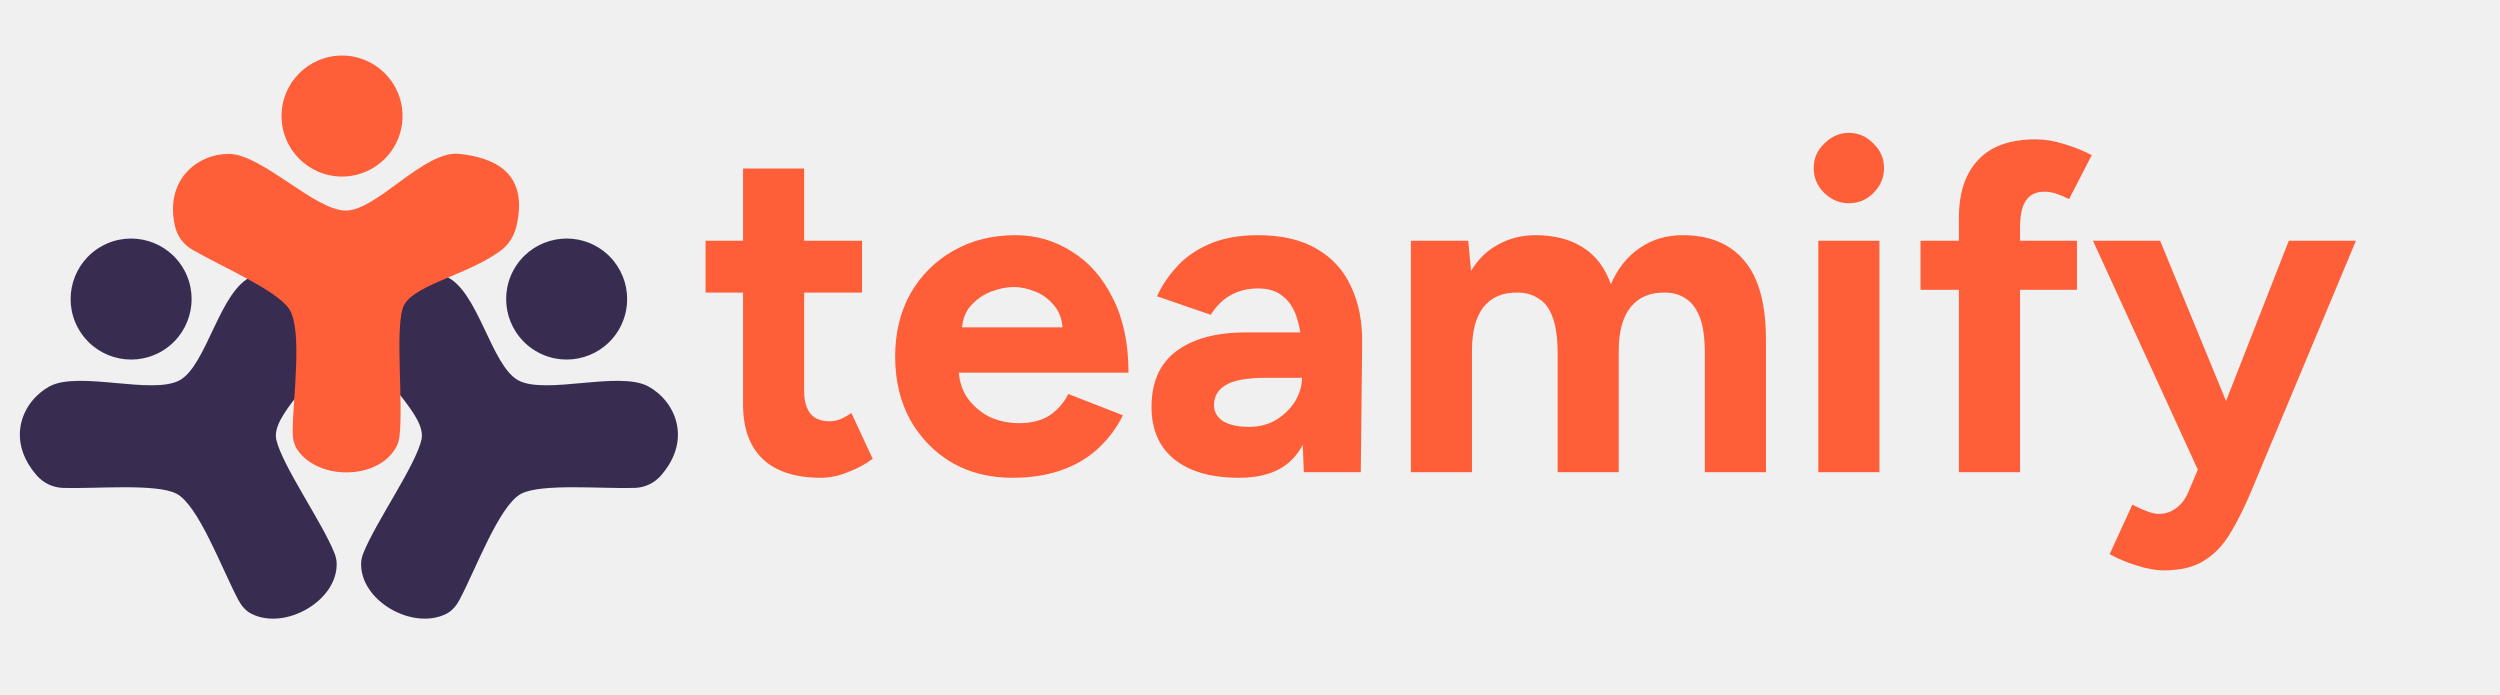
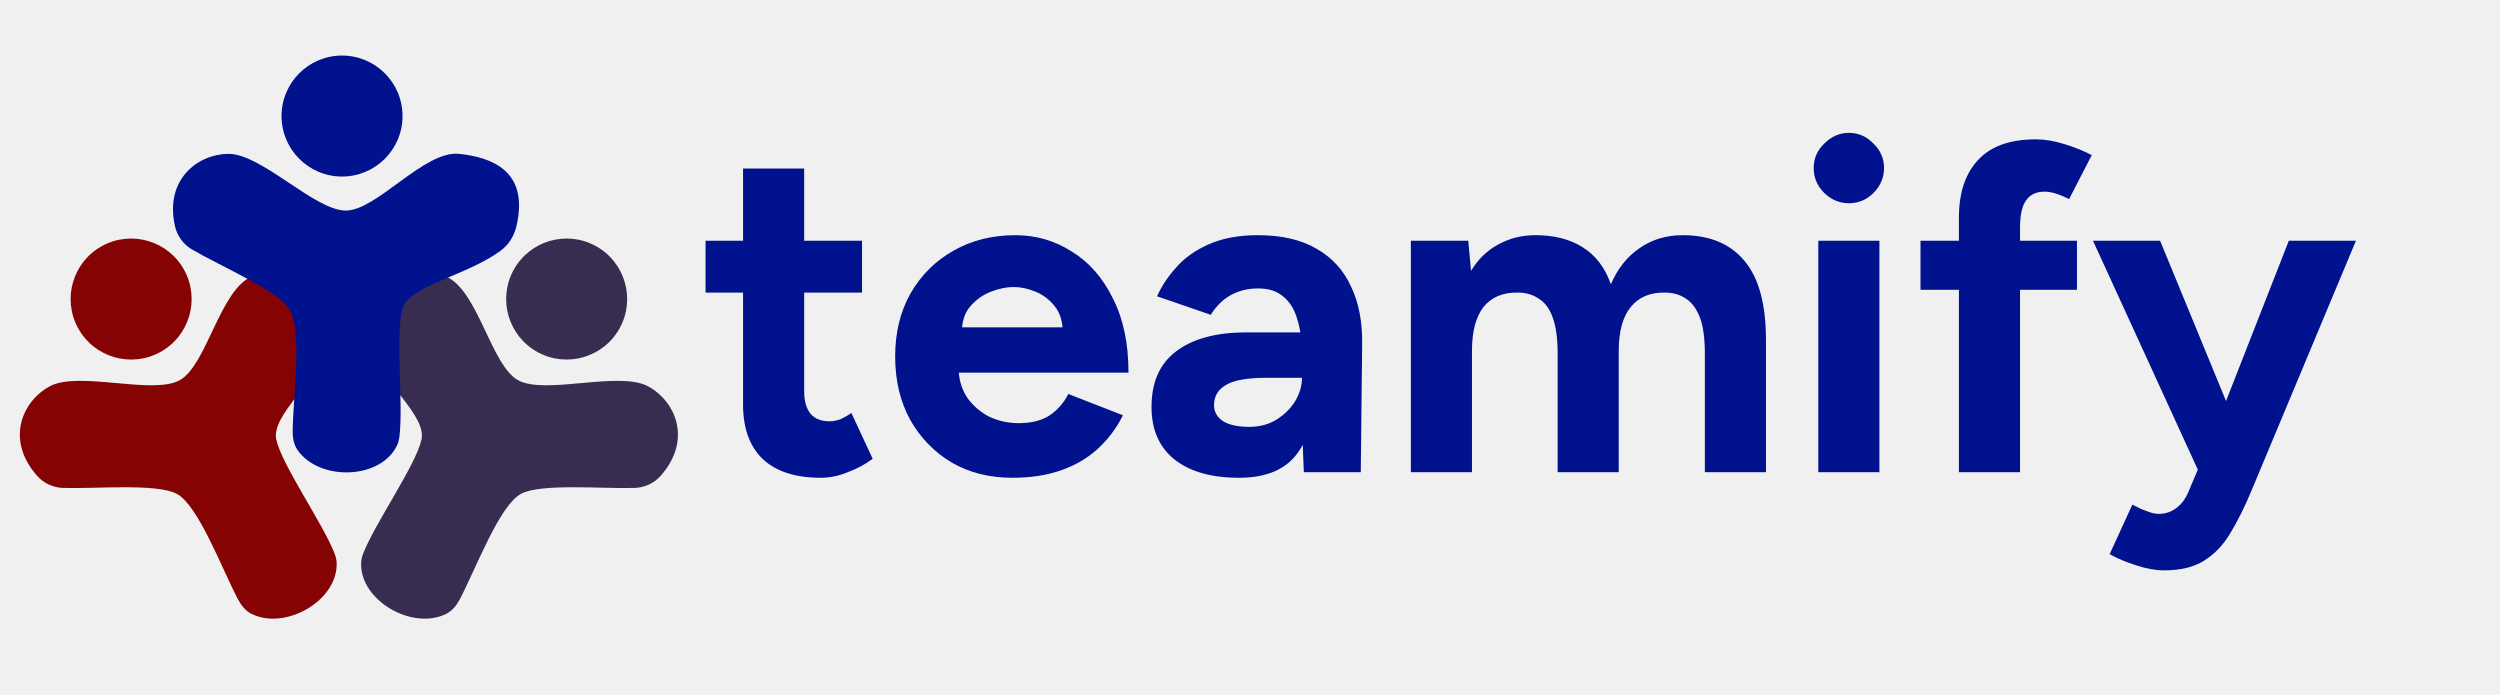
<svg xmlns="http://www.w3.org/2000/svg" width="540" height="150" viewBox="0 0 540 150" fill="none">
  <g clip-path="url(#clip0_6964_41379)">
-     <path d="M38.783 82.147C32.883 85.352 16.989 80.043 10.69 83.463C4.959 86.574 1.083 94.831 7.951 102.707C9.389 104.356 11.429 105.318 13.617 105.39C20.567 105.617 33.81 104.363 38.15 106.653C42.852 109.133 47.881 122.763 51.418 129.477C52.097 130.766 53.032 131.942 54.336 132.594C61.638 136.242 73.025 129.713 72.716 121.576C72.688 120.838 72.496 120.12 72.222 119.434C69.552 112.758 60.906 100.466 59.681 94.962C58.525 89.768 68.253 82.385 72.311 73.81C73.237 71.853 73.356 69.609 72.781 67.521C69.505 55.623 60.943 57.034 54.468 59.691C47.46 62.567 44.684 78.943 38.783 82.147Z" fill="#382D51" />
-     <circle cx="13.067" cy="13.067" r="13.067" transform="matrix(-0.878804 0.477184 0.477184 0.878804 33.5708 46.8765)" fill="#382D51" />
+     <path d="M38.783 82.147C32.883 85.352 16.989 80.043 10.69 83.463C4.959 86.574 1.083 94.831 7.951 102.707C9.389 104.356 11.429 105.318 13.617 105.39C20.567 105.617 33.81 104.363 38.15 106.653C42.852 109.133 47.881 122.763 51.418 129.477C52.097 130.766 53.032 131.942 54.336 132.594C61.638 136.242 73.025 129.713 72.716 121.576C72.688 120.838 72.496 120.12 72.222 119.434C69.552 112.758 60.906 100.466 59.681 94.962C58.525 89.768 68.253 82.385 72.311 73.81C73.237 71.853 73.356 69.609 72.781 67.521C69.505 55.623 60.943 57.034 54.468 59.691C47.46 62.567 44.684 78.943 38.783 82.147Z" fill="#850303" />
+     <circle cx="13.067" cy="13.067" r="13.067" transform="matrix(-0.878804 0.477184 0.477184 0.878804 33.5708 46.8765)" fill="#850303" />
    <path d="M111.937 82.147C117.838 85.351 133.731 80.042 140.031 83.462C145.761 86.574 149.638 94.831 142.77 102.706C141.331 104.356 139.291 105.318 137.103 105.39C130.153 105.617 116.91 104.363 112.57 106.652C107.868 109.133 102.839 122.763 99.302 129.476C98.623 130.765 97.688 131.942 96.384 132.593C89.082 136.242 77.696 129.713 78.004 121.575C78.032 120.837 78.224 120.12 78.498 119.434C81.168 112.758 89.814 100.466 91.039 94.961C92.196 89.768 82.467 82.385 78.409 73.81C77.483 71.853 77.365 69.608 77.939 67.521C81.216 55.623 89.777 57.034 96.252 59.691C103.26 62.567 106.036 78.943 111.937 82.147Z" fill="#382D51" />
    <circle cx="122.398" cy="64.595" r="13.067" transform="rotate(28.5016 122.398 64.5946)" fill="#382D51" />
-     <path d="M74.696 45.483C67.982 45.483 56.548 33.233 49.38 33.233C42.859 33.233 35.512 38.639 37.79 48.838C38.267 50.974 39.6 52.793 41.489 53.9C47.488 57.416 59.725 62.633 62.446 66.716C65.395 71.14 63.31 85.518 63.215 93.105C63.197 94.562 63.457 96.043 64.292 97.237C68.968 103.928 82.09 103.624 85.701 96.325C86.029 95.663 86.203 94.941 86.289 94.207C87.129 87.066 85.396 72.138 86.946 66.716C88.408 61.6 100.48 59.755 108.139 54.155C109.886 52.877 111.062 50.961 111.552 48.852C114.351 36.833 106.154 33.988 99.196 33.233C91.665 32.416 81.411 45.483 74.696 45.483Z" fill="#FF5F38" />
-     <circle cx="13.067" cy="13.067" r="13.067" transform="matrix(-1 0 0 1 86.9468 12)" fill="#FF5F38" />
+     <path d="M74.696 45.483C67.982 45.483 56.548 33.233 49.38 33.233C42.859 33.233 35.512 38.639 37.79 48.838C38.267 50.974 39.6 52.793 41.489 53.9C47.488 57.416 59.725 62.633 62.446 66.716C65.395 71.14 63.31 85.518 63.215 93.105C63.197 94.562 63.457 96.043 64.292 97.237C68.968 103.928 82.09 103.624 85.701 96.325C86.029 95.663 86.203 94.941 86.289 94.207C87.129 87.066 85.396 72.138 86.946 66.716C88.408 61.6 100.48 59.755 108.139 54.155C109.886 52.877 111.062 50.961 111.552 48.852C114.351 36.833 106.154 33.988 99.196 33.233C91.665 32.416 81.411 45.483 74.696 45.483Z" fill="#01128f" />
+     <circle cx="13.067" cy="13.067" r="13.067" transform="matrix(-1 0 0 1 86.9468 12)" fill="#01128f" />
  </g>
-   <path d="M177.3 103.2C171.767 103.2 167.567 101.833 164.7 99.1C161.9 96.367 160.5 92.467 160.5 87.4V36.4H173.7V84.5C173.7 86.633 174.167 88.267 175.1 89.4C176.033 90.467 177.4 91 179.2 91C179.867 91 180.6 90.867 181.4 90.6C182.2 90.267 183.033 89.8 183.9 89.2L188.5 99.1C186.9 100.3 185.1 101.267 183.1 102C181.167 102.8 179.233 103.2 177.3 103.2ZM152.4 63.2V52H186.2V63.2H152.4ZM218.655 103.2C213.722 103.2 209.355 102.1 205.555 99.9C201.755 97.633 198.755 94.533 196.555 90.6C194.422 86.667 193.355 82.133 193.355 77C193.355 71.867 194.455 67.333 196.655 63.4C198.922 59.467 201.989 56.4 205.855 54.2C209.789 51.933 214.289 50.8 219.355 50.8C223.755 50.8 227.789 51.967 231.455 54.3C235.189 56.567 238.155 59.933 240.355 64.4C242.622 68.8 243.755 74.167 243.755 80.5H205.855L207.055 79.3C207.055 81.767 207.655 83.933 208.855 85.8C210.122 87.6 211.722 89 213.655 90C215.655 90.933 217.789 91.4 220.055 91.4C222.789 91.4 225.022 90.833 226.755 89.7C228.489 88.5 229.822 86.967 230.755 85.1L242.555 89.7C241.155 92.5 239.322 94.933 237.055 97C234.855 99 232.222 100.533 229.155 101.6C226.089 102.667 222.589 103.2 218.655 103.2ZM207.755 71.9L206.555 70.7H230.655L229.555 71.9C229.555 69.5 228.989 67.6 227.855 66.2C226.722 64.733 225.322 63.667 223.655 63C222.055 62.333 220.489 62 218.955 62C217.422 62 215.789 62.333 214.055 63C212.322 63.667 210.822 64.733 209.555 66.2C208.355 67.6 207.755 69.5 207.755 71.9ZM281.627 102L281.227 91.9V76.7C281.227 73.7 280.893 71.133 280.227 69C279.627 66.867 278.627 65.233 277.227 64.1C275.893 62.9 274.06 62.3 271.727 62.3C269.593 62.3 267.66 62.767 265.927 63.7C264.193 64.633 262.727 66.067 261.527 68L249.927 64C250.86 61.867 252.227 59.8 254.027 57.8C255.827 55.733 258.16 54.067 261.027 52.8C263.96 51.467 267.527 50.8 271.727 50.8C276.793 50.8 280.993 51.767 284.327 53.7C287.727 55.633 290.227 58.367 291.827 61.9C293.493 65.367 294.293 69.5 294.227 74.3L293.927 102H281.627ZM267.627 103.2C261.627 103.2 256.96 101.867 253.627 99.2C250.36 96.533 248.727 92.767 248.727 87.9C248.727 82.567 250.493 78.567 254.027 75.9C257.627 73.167 262.66 71.8 269.127 71.8H281.827V81.6H273.727C269.393 81.6 266.393 82.133 264.727 83.2C263.06 84.2 262.227 85.633 262.227 87.5C262.227 88.967 262.893 90.133 264.227 91C265.56 91.8 267.427 92.2 269.827 92.2C272.027 92.2 273.96 91.7 275.627 90.7C277.36 89.633 278.727 88.3 279.727 86.7C280.727 85.033 281.227 83.333 281.227 81.6H284.427C284.427 88.4 283.127 93.7 280.527 97.5C277.993 101.3 273.693 103.2 267.627 103.2ZM304.747 102V52H317.147L317.747 58.5C319.28 55.967 321.247 54.067 323.647 52.8C326.047 51.467 328.714 50.8 331.647 50.8C335.714 50.8 339.114 51.667 341.847 53.4C344.647 55.133 346.68 57.8 347.947 61.4C349.414 58 351.48 55.4 354.147 53.6C356.814 51.733 359.914 50.8 363.447 50.8C369.314 50.8 373.78 52.667 376.847 56.4C379.914 60.067 381.447 65.733 381.447 73.4V102H368.247V76.4C368.247 73 367.88 70.367 367.147 68.5C366.414 66.633 365.414 65.3 364.147 64.5C362.88 63.633 361.38 63.2 359.647 63.2C356.447 63.133 353.98 64.167 352.247 66.3C350.514 68.433 349.647 71.6 349.647 75.8V102H336.447V76.4C336.447 73 336.08 70.367 335.347 68.5C334.68 66.633 333.68 65.3 332.347 64.5C331.08 63.633 329.58 63.2 327.847 63.2C324.647 63.133 322.18 64.167 320.447 66.3C318.78 68.433 317.947 71.6 317.947 75.8V102H304.747ZM392.754 102V52H405.954V102H392.754ZM399.354 43.9C397.354 43.9 395.587 43.167 394.054 41.7C392.521 40.167 391.754 38.367 391.754 36.3C391.754 34.233 392.521 32.467 394.054 31C395.587 29.467 397.354 28.7 399.354 28.7C401.421 28.7 403.187 29.467 404.654 31C406.187 32.467 406.954 34.233 406.954 36.3C406.954 38.367 406.187 40.167 404.654 41.7C403.187 43.167 401.421 43.9 399.354 43.9ZM423.126 102V47C423.126 41.667 424.492 37.533 427.226 34.6C429.959 31.6 434.126 30.1 439.726 30.1C441.659 30.1 443.692 30.433 445.826 31.1C448.026 31.767 450.026 32.567 451.826 33.5L446.926 43C445.859 42.467 444.892 42.067 444.026 41.8C443.159 41.533 442.359 41.4 441.626 41.4C439.826 41.4 438.492 42.033 437.626 43.3C436.759 44.5 436.326 46.467 436.326 49.2V102H423.126ZM414.826 62.6V52H448.626V62.6H414.826ZM467.384 123.2C465.584 123.2 463.584 122.833 461.384 122.1C459.25 121.433 457.35 120.633 455.684 119.7L460.584 109C461.717 109.6 462.75 110.067 463.684 110.4C464.684 110.8 465.55 111 466.284 111C467.684 111 468.917 110.6 469.984 109.8C471.05 109.067 471.917 107.967 472.584 106.5L478.484 92.6L494.384 52H508.884L486.184 106.3C484.784 109.633 483.317 112.567 481.784 115.1C480.25 117.7 478.35 119.7 476.084 121.1C473.884 122.5 470.984 123.2 467.384 123.2ZM474.984 102L452.084 52H466.584L483.284 92.6L487.584 102H474.984Z" fill="#FF5F38" />
+   <path d="M177.3 103.2C171.767 103.2 167.567 101.833 164.7 99.1C161.9 96.367 160.5 92.467 160.5 87.4V36.4H173.7V84.5C173.7 86.633 174.167 88.267 175.1 89.4C176.033 90.467 177.4 91 179.2 91C179.867 91 180.6 90.867 181.4 90.6C182.2 90.267 183.033 89.8 183.9 89.2L188.5 99.1C186.9 100.3 185.1 101.267 183.1 102C181.167 102.8 179.233 103.2 177.3 103.2ZM152.4 63.2V52H186.2V63.2H152.4ZM218.655 103.2C213.722 103.2 209.355 102.1 205.555 99.9C201.755 97.633 198.755 94.533 196.555 90.6C194.422 86.667 193.355 82.133 193.355 77C193.355 71.867 194.455 67.333 196.655 63.4C198.922 59.467 201.989 56.4 205.855 54.2C209.789 51.933 214.289 50.8 219.355 50.8C223.755 50.8 227.789 51.967 231.455 54.3C235.189 56.567 238.155 59.933 240.355 64.4C242.622 68.8 243.755 74.167 243.755 80.5H205.855L207.055 79.3C207.055 81.767 207.655 83.933 208.855 85.8C210.122 87.6 211.722 89 213.655 90C215.655 90.933 217.789 91.4 220.055 91.4C222.789 91.4 225.022 90.833 226.755 89.7C228.489 88.5 229.822 86.967 230.755 85.1L242.555 89.7C241.155 92.5 239.322 94.933 237.055 97C234.855 99 232.222 100.533 229.155 101.6C226.089 102.667 222.589 103.2 218.655 103.2ZM207.755 71.9L206.555 70.7H230.655L229.555 71.9C229.555 69.5 228.989 67.6 227.855 66.2C226.722 64.733 225.322 63.667 223.655 63C222.055 62.333 220.489 62 218.955 62C217.422 62 215.789 62.333 214.055 63C212.322 63.667 210.822 64.733 209.555 66.2C208.355 67.6 207.755 69.5 207.755 71.9ZM281.627 102L281.227 91.9V76.7C281.227 73.7 280.893 71.133 280.227 69C279.627 66.867 278.627 65.233 277.227 64.1C275.893 62.9 274.06 62.3 271.727 62.3C269.593 62.3 267.66 62.767 265.927 63.7C264.193 64.633 262.727 66.067 261.527 68L249.927 64C250.86 61.867 252.227 59.8 254.027 57.8C255.827 55.733 258.16 54.067 261.027 52.8C263.96 51.467 267.527 50.8 271.727 50.8C276.793 50.8 280.993 51.767 284.327 53.7C287.727 55.633 290.227 58.367 291.827 61.9C293.493 65.367 294.293 69.5 294.227 74.3L293.927 102H281.627ZM267.627 103.2C261.627 103.2 256.96 101.867 253.627 99.2C250.36 96.533 248.727 92.767 248.727 87.9C248.727 82.567 250.493 78.567 254.027 75.9C257.627 73.167 262.66 71.8 269.127 71.8H281.827V81.6H273.727C269.393 81.6 266.393 82.133 264.727 83.2C263.06 84.2 262.227 85.633 262.227 87.5C262.227 88.967 262.893 90.133 264.227 91C265.56 91.8 267.427 92.2 269.827 92.2C272.027 92.2 273.96 91.7 275.627 90.7C277.36 89.633 278.727 88.3 279.727 86.7C280.727 85.033 281.227 83.333 281.227 81.6H284.427C284.427 88.4 283.127 93.7 280.527 97.5C277.993 101.3 273.693 103.2 267.627 103.2ZM304.747 102V52H317.147L317.747 58.5C319.28 55.967 321.247 54.067 323.647 52.8C326.047 51.467 328.714 50.8 331.647 50.8C335.714 50.8 339.114 51.667 341.847 53.4C344.647 55.133 346.68 57.8 347.947 61.4C349.414 58 351.48 55.4 354.147 53.6C356.814 51.733 359.914 50.8 363.447 50.8C369.314 50.8 373.78 52.667 376.847 56.4C379.914 60.067 381.447 65.733 381.447 73.4V102H368.247V76.4C368.247 73 367.88 70.367 367.147 68.5C366.414 66.633 365.414 65.3 364.147 64.5C362.88 63.633 361.38 63.2 359.647 63.2C356.447 63.133 353.98 64.167 352.247 66.3C350.514 68.433 349.647 71.6 349.647 75.8V102H336.447V76.4C336.447 73 336.08 70.367 335.347 68.5C334.68 66.633 333.68 65.3 332.347 64.5C331.08 63.633 329.58 63.2 327.847 63.2C324.647 63.133 322.18 64.167 320.447 66.3C318.78 68.433 317.947 71.6 317.947 75.8V102H304.747ZM392.754 102V52H405.954V102H392.754ZM399.354 43.9C397.354 43.9 395.587 43.167 394.054 41.7C392.521 40.167 391.754 38.367 391.754 36.3C391.754 34.233 392.521 32.467 394.054 31C395.587 29.467 397.354 28.7 399.354 28.7C401.421 28.7 403.187 29.467 404.654 31C406.187 32.467 406.954 34.233 406.954 36.3C406.954 38.367 406.187 40.167 404.654 41.7C403.187 43.167 401.421 43.9 399.354 43.9ZM423.126 102V47C423.126 41.667 424.492 37.533 427.226 34.6C429.959 31.6 434.126 30.1 439.726 30.1C441.659 30.1 443.692 30.433 445.826 31.1C448.026 31.767 450.026 32.567 451.826 33.5L446.926 43C445.859 42.467 444.892 42.067 444.026 41.8C443.159 41.533 442.359 41.4 441.626 41.4C439.826 41.4 438.492 42.033 437.626 43.3C436.759 44.5 436.326 46.467 436.326 49.2V102H423.126ZM414.826 62.6V52H448.626V62.6H414.826ZM467.384 123.2C465.584 123.2 463.584 122.833 461.384 122.1C459.25 121.433 457.35 120.633 455.684 119.7L460.584 109C461.717 109.6 462.75 110.067 463.684 110.4C464.684 110.8 465.55 111 466.284 111C467.684 111 468.917 110.6 469.984 109.8C471.05 109.067 471.917 107.967 472.584 106.5L478.484 92.6L494.384 52H508.884L486.184 106.3C484.784 109.633 483.317 112.567 481.784 115.1C480.25 117.7 478.35 119.7 476.084 121.1C473.884 122.5 470.984 123.2 467.384 123.2ZM474.984 102L452.084 52H466.584L483.284 92.6L487.584 102H474.984Z" fill="#01128f" />
  <defs>
    <clipPath id="clip0_6964_41379">
      <rect width="150" height="150" fill="white" />
    </clipPath>
  </defs>
</svg>
